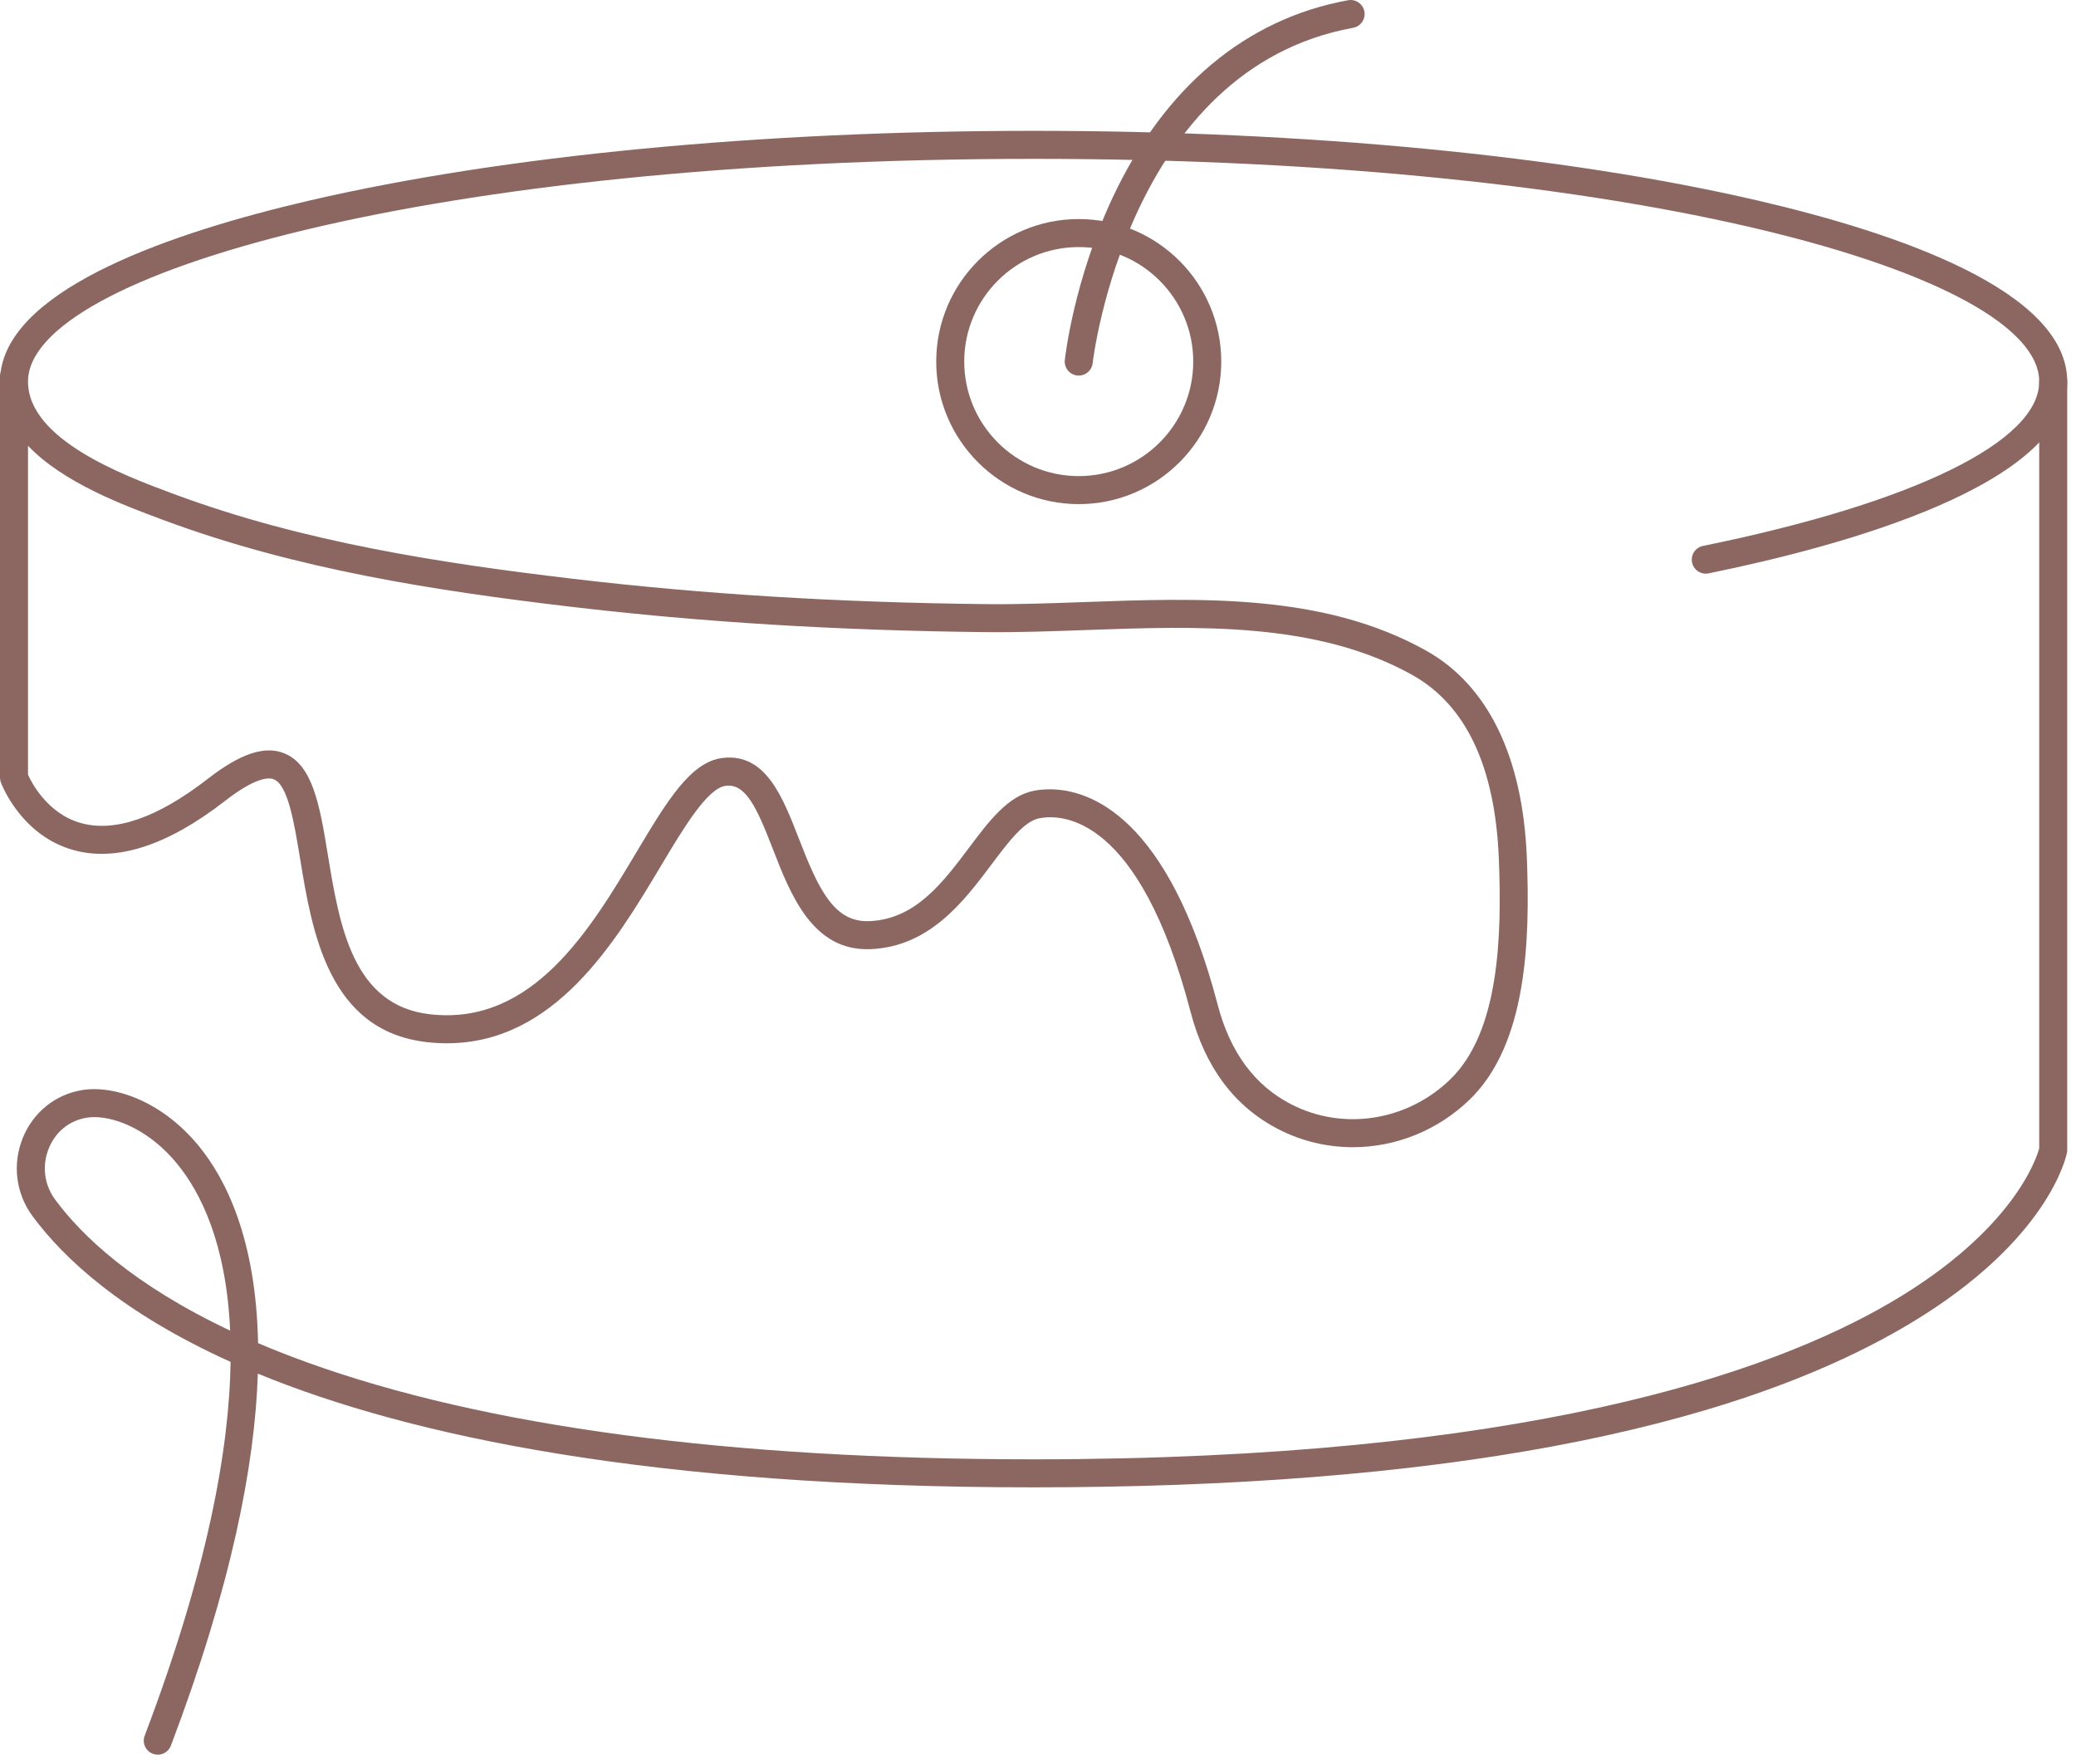
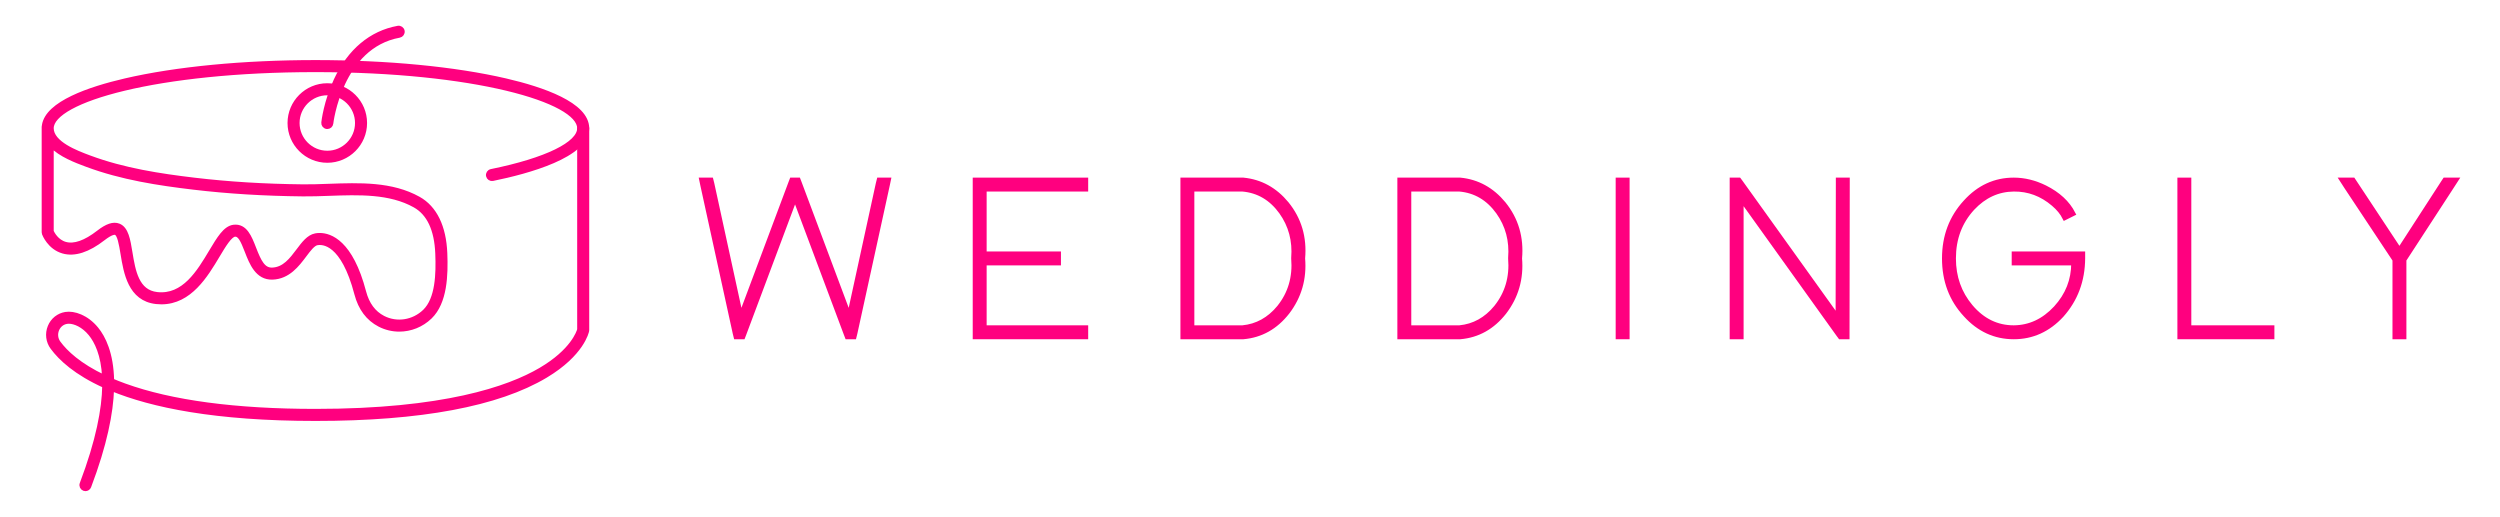
- <svg xmlns="http://www.w3.org/2000/svg" version="1.1" id="svg60" xml:space="preserve" width="583.323" height="495.44" viewBox="0 0 583.323 495.44">
-   <defs id="defs64">
-     <clipPath clipPathUnits="userSpaceOnUse" id="clipPath76">
-       <path d="M 0,2000 H 2000 V 0 H 0 Z" id="path74" />
+ <svg xmlns="http://www.w3.org/2000/svg" version="1.1" id="svg2" xml:space="preserve" width="2666.667" height="551.319" viewBox="0 0 2666.667 551.319">
+   <defs id="defs6">
+     <clipPath clipPathUnits="userSpaceOnUse" id="clipPath26">
+       <path d="M 0,413.489 H 2000 V 0 H 0 Z" id="path24" />
    </clipPath>
  </defs>
-   <g id="g66" transform="matrix(1.333333,0,0,-1.333333,-1027.489,1240.375)">
-     <g id="g70" transform="translate(-32.3111,-108.3953)">
-       <g id="g72" clip-path="url(#clipPath76)" transform="translate(20.74925,-35.87053)">
-         <g id="g78" transform="translate(1003.393,908.2334)">
-           <path d="m 0,0 c 8.293,0 24.95,-5.465 35.419,-45.47 2.593,-9.911 7.785,-16.937 15.431,-20.884 10.983,-5.668 24.465,-3.567 33.555,5.226 10.345,10.009 10.907,30.134 10.241,46.549 C 93.863,4.753 87.732,17.76 76.423,24.081 56.346,35.301 31.427,34.413 7.329,33.547 0.111,33.289 -6.708,33.045 -13.397,33.116 c -31.323,0.333 -60.053,2.095 -87.835,5.387 -27.862,3.301 -57.504,7.792 -85.497,18.218 l -0.452,0.168 c -8.029,2.988 -20.724,7.712 -28.13,15.496 V 3.067 c 0.791,-1.739 4.157,-8.221 11.131,-10.175 7.2,-2.017 16.205,1.122 26.771,9.327 6.817,5.295 11.911,7.01 16.03,5.392 6.131,-2.404 7.577,-11.203 9.251,-21.39 2.45,-14.913 5.229,-31.815 21.586,-33.633 21.617,-2.415 33.742,17.909 43.495,34.227 6.34,10.606 11.348,18.985 18.105,19.789 9.072,1.086 12.653,-8.159 16.118,-17.092 4.118,-10.622 7.374,-17.554 14.746,-17.296 9.726,0.353 15.514,8.063 21.111,15.519 4.202,5.598 8.172,10.886 13.632,11.953 C -2.489,-0.146 -1.356,0 0,0 m 63.88,-75.415 c -5.375,0 -10.767,1.249 -15.737,3.814 -9.198,4.748 -15.401,13.037 -18.437,24.637 -10.878,41.572 -27.168,41.785 -31.908,40.859 -3.234,-0.633 -6.541,-5.039 -10.044,-9.704 -5.825,-7.761 -13.075,-17.419 -25.617,-17.875 -12.106,-0.433 -16.75,11.481 -20.466,21.061 -3.356,8.65 -5.688,13.878 -9.914,13.365 -3.877,-0.461 -8.89,-8.847 -13.736,-16.956 -9.493,-15.881 -22.298,-37.299 -45.027,-37.301 -1.36,0 -2.755,0.077 -4.189,0.236 -20.805,2.312 -24.245,23.252 -26.758,38.543 -1.266,7.705 -2.576,15.672 -5.581,16.851 -1.091,0.428 -3.865,0.404 -10.254,-4.558 -12.16,-9.445 -22.948,-12.919 -32.062,-10.328 -10.928,3.106 -15.009,13.757 -15.178,14.208 -0.122,0.331 -0.186,0.68 -0.186,1.032 v 84.64 c 0,0.327 0.053,0.642 0.152,0.937 2.538,17.8 36.446,29.366 65.067,36.011 40.796,9.472 94.99,14.689 152.602,14.689 57.613,0 111.807,-5.217 152.603,-14.688 29.753,-6.909 65.219,-19.135 65.219,-38.153 0,-21.76 -47.354,-34.656 -75.58,-40.407 -1.59,-0.322 -3.157,0.705 -3.482,2.303 -0.326,1.598 0.706,3.157 2.303,3.482 44.367,9.039 70.855,21.982 70.855,34.622 0,22.668 -85.154,46.937 -211.918,46.937 -126.763,0 -211.918,-24.27 -211.918,-46.938 0,-12.248 20.389,-19.836 30.188,-23.482 l 0.453,-0.169 c 27.412,-10.209 56.636,-14.63 84.132,-17.888 27.57,-3.266 56.095,-5.015 87.202,-5.345 6.561,-0.077 13.308,0.171 20.453,0.427 24.911,0.889 50.669,1.814 72.186,-10.213 13.038,-7.287 20.383,-22.355 21.242,-43.574 0.716,-17.644 -0.006,-39.391 -12.034,-51.03 -6.813,-6.592 -15.698,-10.044 -24.631,-10.045" style="fill:#8c6761;fill-opacity:1;fill-rule:nonzero;stroke:none" id="path80" />
+   <g id="g8" transform="matrix(1.333333,0,0,-1.333333,0,551.3187)">
+     <path d="M 0,0 H 2000 V 413.49 H 0 Z" style="fill:#fff5f6;fill-opacity:1;fill-rule:nonzero;stroke:none;opacity:0" id="path10" />
+     <g id="g12" transform="translate(561.2715,269.5177)">
+       <path d="M 0,0 H 7.569 L 8.309,-2.954 31.387,-108.93 71.266,-2.4 72.189,0 h 5.169 L 78.282,-2.4 118.16,-108.93 141.239,-2.954 141.978,0 h 7.57 l -0.924,-4.431 -25.849,-118.161 -0.737,-2.954 h -5.539 l -0.923,2.4 -40.802,108.929 -40.803,-108.929 -0.923,-2.4 h -5.539 l -0.738,2.954 L 0.924,-4.431 Z" style="fill:#ff007f;fill-opacity:1;fill-rule:nonzero;stroke:#ff007f;stroke-opacity:1;stroke-width:3.75;stroke-miterlimit:4;stroke-dasharray:none" id="path14" />
+     </g>
+     <g id="g16" transform="translate(868.6729,269.5177)">
+       <path d="M 0,0 V -7.386 H -3.693 -81.235 V -59.08 h 55.756 3.693 v -7.386 h -3.693 -55.756 V -118.16 H -3.693 0 v -7.386 h -3.693 -81.236 -3.692 v 3.692 55.388 7.386 V -3.692 0 h 3.692 l 81.236,0 z" style="fill:#ff007f;fill-opacity:1;fill-rule:nonzero;stroke:#ff007f;stroke-opacity:1;stroke-width:3.75;stroke-miterlimit:4;stroke-dasharray:none" id="path18" />
+     </g>
+     <g id="g20">
+       <g id="g22" clip-path="url(#clipPath26)">
+         <g id="g28" transform="translate(994.0332,151.3575)">
+           <path d="m 0,0 c 11.568,1.107 21.354,6.522 29.355,16.246 8.863,11.078 12.676,24.123 11.448,39.141 v 0.369 C 41.91,69.54 38.647,81.789 31.017,92.497 23.015,103.574 12.676,109.667 0,110.774 H -40.433 V 0 Z m -47.818,-7.386 v 3.693 118.161 3.692 h 3.692 44.495 0.185 C 14.337,116.804 25.908,110.466 35.263,99.144 45.355,86.71 49.664,72.124 48.187,55.387 49.54,39.262 45.418,24.924 35.817,12.369 26.463,0.43 14.707,-6.156 0.554,-7.386 H 0.369 0.185 -44.126 Z" style="fill:#ff007f;fill-opacity:1;fill-rule:nonzero;stroke:#ff007f;stroke-opacity:1;stroke-width:3.75;stroke-miterlimit:4;stroke-dasharray:none" id="path30" />
        </g>
-         <g id="g82" transform="translate(802.0781,839.1562)" style="stroke:#000000;stroke-width:3.7;stroke-miterlimit:4;stroke-dasharray:none;stroke-opacity:0">
-           <path d="m 0,0 c -0.583,0 -1.136,-0.043 -1.648,-0.127 -3.64,-0.598 -6.543,-2.946 -7.963,-6.442 -1.478,-3.633 -0.983,-7.666 1.322,-10.79 C -2.674,-24.969 8.113,-35.316 28.6,-44.98 27.777,-26.529 22.333,-15.825 17.462,-9.868 11.775,-2.914 4.801,0 0,0 m 13.352,-134.339 c -0.348,0 -0.703,0.061 -1.047,0.192 -1.525,0.578 -2.291,2.282 -1.714,3.807 13.146,34.658 17.831,60.135 18.102,78.768 -22.842,10.312 -35.143,21.777 -41.733,30.707 -3.535,4.792 -4.298,10.967 -2.041,16.519 2.181,5.365 6.845,9.12 12.476,10.044 6.577,1.081 16.733,-2.162 24.638,-11.829 5.634,-6.89 12.033,-19.515 12.452,-41.488 3.212,-1.369 6.635,-2.718 10.282,-4.036 37.529,-13.568 89.057,-20.447 153.155,-20.447 102.737,0 154.993,18.014 180.738,33.126 25.785,15.135 30.635,30.367 31.18,32.395 v 161.563 c 0,1.631 1.321,2.952 2.951,2.952 1.631,0 2.952,-1.321 2.952,-2.952 V -6.929 c 0,-0.186 -0.017,-0.371 -0.053,-0.554 -0.143,-0.749 -3.84,-18.533 -33.127,-36.042 -38.268,-22.88 -100.39,-34.481 -184.641,-34.481 -80.436,0 -131.32,10.738 -163.484,23.958 -0.614,-19.181 -5.54,-44.676 -18.326,-78.386 -0.447,-1.18 -1.57,-1.905 -2.76,-1.905" style="fill:#8c6761;fill-opacity:1;fill-rule:nonzero;stroke:#000000;stroke-width:3.7;stroke-miterlimit:4;stroke-dasharray:none;stroke-opacity:0" id="path84" />
+         <g id="g32" transform="translate(1167.581,151.3575)">
+           <path d="m 0,0 c 11.568,1.107 21.354,6.522 29.355,16.246 8.862,11.078 12.676,24.123 11.447,39.141 v 0.369 C 41.91,69.54 38.647,81.789 31.017,92.497 23.015,103.574 12.676,109.667 0,110.774 H -40.433 V 0 Z m -47.818,-7.386 v 3.693 118.161 3.692 h 3.692 44.495 0.185 C 14.337,116.804 25.908,110.466 35.263,99.144 45.355,86.71 49.664,72.124 48.187,55.387 49.54,39.262 45.418,24.924 35.817,12.369 26.463,0.43 14.706,-6.156 0.554,-7.386 H 0.369 0.184 -44.126 Z" style="fill:#ff007f;fill-opacity:1;fill-rule:nonzero;stroke:#ff007f;stroke-opacity:1;stroke-width:3.75;stroke-miterlimit:4;stroke-dasharray:none" id="path34" />
        </g>
-         <g id="g86" transform="translate(1009.511,1022.488)">
-           <path d="m 0,0 c -13.306,0 -24.131,-10.825 -24.131,-24.13 0,-13.306 10.825,-24.13 24.131,-24.13 13.305,0 24.129,10.824 24.129,24.13 C 24.129,-10.825 13.305,0 0,0 m 0,-54.164 c -16.561,0 -30.034,13.474 -30.034,30.034 0,16.561 13.473,30.034 30.034,30.034 16.561,0 30.032,-13.473 30.032,-30.034 0,-16.56 -13.471,-30.034 -30.032,-30.034" style="fill:#8c6761;fill-opacity:1;fill-rule:nonzero;stroke:none" id="path88" />
+         <g id="g36" transform="translate(1294.417,269.5177)">
+           <path d="m 0,0 h 7.386 v -3.692 -118.162 -3.692 H 0 v 3.692 118.162 z" style="fill:#ff007f;fill-opacity:1;fill-rule:nonzero;stroke:#ff007f;stroke-opacity:1;stroke-width:3.75;stroke-miterlimit:4;stroke-dasharray:none" id="path38" />
        </g>
-         <g id="g90" transform="translate(1009.514,995.4067)">
-           <path d="m 0,0 c -0.107,0 -0.214,0.006 -0.322,0.018 -1.62,0.176 -2.791,1.631 -2.616,3.251 0.073,0.674 1.882,16.709 10.025,34.118 10.929,23.362 28.104,37.782 49.673,41.704 1.6,0.296 3.141,-0.772 3.432,-2.376 C 60.484,75.111 59.42,73.574 57.816,73.283 10.257,64.636 2.999,3.251 2.932,2.632 2.766,1.12 1.486,0 0,0" style="fill:#8c6761;fill-opacity:1;fill-rule:nonzero;stroke:none" id="path92" />
+         <g id="g40" transform="translate(1393.006,143.9718)">
+           <path d="m 0,0 h -7.386 v 3.692 118.162 3.692 h 5.539 l 1.109,-1.478 78.096,-108.929 0.184,106.715 v 3.692 h 7.386 v -3.692 L 84.742,3.692 V 0 H 79.204 L 78.097,1.478 0,110.406 V 3.692 Z" style="fill:#ff007f;fill-opacity:1;fill-rule:nonzero;stroke:#ff007f;stroke-opacity:1;stroke-width:3.75;stroke-miterlimit:4;stroke-dasharray:none" id="path42" />
+         </g>
+         <g id="g44" transform="translate(1611.232,210.4376)">
+           <path d="M 0,0 H 55.02 V -3.693 C 54.896,-21.417 49.232,-36.557 38.033,-49.111 27.325,-60.682 14.587,-66.466 -0.184,-66.466 c -15.018,0 -27.878,5.908 -38.587,17.725 -11.326,12.184 -16.986,27.2 -16.986,45.048 0,17.724 5.66,32.74 16.986,45.048 10.709,11.817 23.569,17.725 38.587,17.725 8.369,0 16.677,-2.031 24.924,-6.093 10.584,-5.294 18.094,-12.249 22.525,-20.863 l -6.647,-3.323 c -1.971,3.938 -4.984,7.631 -9.047,11.078 -9.354,8 -19.939,11.937 -31.755,11.815 -12.678,-0.124 -23.696,-5.169 -33.048,-15.138 -10.094,-10.957 -15.14,-24.371 -15.14,-40.249 0,-14.894 4.553,-27.757 13.663,-38.586 9.476,-11.202 20.984,-16.801 34.525,-16.801 12.8,0.12 24.001,5.353 33.602,15.692 9.477,10.339 14.216,22.34 14.216,36.002 L 0,-7.386 Z" style="fill:#ff007f;fill-opacity:1;fill-rule:nonzero;stroke:#ff007f;stroke-opacity:1;stroke-width:3.75;stroke-miterlimit:4;stroke-dasharray:none" id="path46" />
+         </g>
+         <g id="g48" transform="translate(1743.791,269.5177)">
+           <path d="M 0,0 H 7.386 V -3.692 -118.16 h 62.773 3.692 v -7.386 H 70.159 3.693 0 v 3.692 L 0,-3.692 Z" style="fill:#ff007f;fill-opacity:1;fill-rule:nonzero;stroke:#ff007f;stroke-opacity:1;stroke-width:3.75;stroke-miterlimit:4;stroke-dasharray:none" id="path50" />
+         </g>
+         <g id="g52" transform="translate(1923.245,147.6641)">
+           <path d="M 0,0 V -3.692 H -7.385 V 0 57.973 l -38.586,58.157 -3.693,5.724 h 8.862 l 1.108,-1.663 36.003,-54.464 35.262,54.464 1.108,1.663 h 8.863 L 37.85,116.13 0,57.973 Z" style="fill:#ff007f;fill-opacity:1;fill-rule:nonzero;stroke:#ff007f;stroke-opacity:1;stroke-width:3.75;stroke-miterlimit:4;stroke-dasharray:none" id="path54" />
+         </g>
+         <g id="g56" transform="translate(255.7402,225.2384)">
+           <path d="m 0,0 c 8.267,0 24.872,-5.447 35.309,-45.328 2.585,-9.881 7.761,-16.885 15.383,-20.819 10.95,-5.652 24.39,-3.557 33.452,5.209 10.312,9.978 10.872,30.042 10.209,46.405 -0.782,19.271 -6.893,32.238 -18.167,38.54 -20.015,11.185 -44.857,10.3 -68.88,9.436 -7.195,-0.257 -13.993,-0.5 -20.662,-0.429 -31.225,0.332 -59.867,2.089 -87.563,5.37 -27.774,3.291 -57.324,7.768 -85.23,18.161 l -0.452,0.168 c -8.003,2.978 -20.659,7.688 -28.041,15.448 V 3.059 c 0.788,-1.735 4.143,-8.197 11.096,-10.144 7.176,-2.011 16.154,1.117 26.688,9.298 6.796,5.278 11.874,6.987 15.98,5.375 6.111,-2.398 7.553,-11.168 9.222,-21.324 2.443,-14.867 5.212,-31.716 21.518,-33.528 21.551,-2.408 33.638,17.853 43.362,34.12 6.32,10.574 11.312,18.926 18.047,19.728 9.045,1.083 12.614,-8.133 16.069,-17.039 4.105,-10.589 7.35,-17.5 14.7,-17.242 9.696,0.352 15.466,8.038 21.046,15.47 4.189,5.581 8.146,10.852 13.59,11.916 C -2.482,-0.146 -1.352,0 0,0 m 63.682,-75.181 c -5.359,0 -10.734,1.245 -15.689,3.803 -9.168,4.733 -15.352,12.996 -18.379,24.561 C 18.77,-5.375 2.53,-5.162 -2.195,-6.086 c -3.224,-0.63 -6.521,-5.023 -10.013,-9.674 -5.807,-7.736 -13.035,-17.364 -25.538,-17.819 -12.067,-0.431 -16.697,11.445 -20.402,20.996 -3.345,8.623 -5.669,13.835 -9.883,13.323 -3.865,-0.46 -8.862,-8.819 -13.695,-16.903 -9.462,-15.831 -22.228,-37.184 -44.886,-37.186 -1.357,0 -2.746,0.077 -4.176,0.236 -20.74,2.304 -24.17,23.18 -26.675,38.423 -1.263,7.681 -2.568,15.624 -5.563,16.799 -1.088,0.427 -3.854,0.403 -10.223,-4.545 -12.122,-9.415 -22.877,-12.878 -31.962,-10.294 -10.894,3.095 -14.964,13.713 -15.132,14.164 -0.121,0.329 -0.184,0.676 -0.184,1.027 v 84.378 c 0,0.326 0.052,0.641 0.151,0.934 2.529,17.745 36.332,29.275 64.865,35.9 40.669,9.443 94.696,14.643 152.129,14.643 57.433,0 111.46,-5.2 152.129,-14.643 29.66,-6.886 65.017,-19.075 65.017,-38.034 0,-21.693 -47.206,-34.549 -75.346,-40.282 -1.585,-0.321 -3.147,0.704 -3.471,2.296 -0.325,1.593 0.704,3.147 2.296,3.471 44.229,9.011 70.635,21.914 70.635,34.515 0,22.597 -84.89,46.792 -211.26,46.792 -126.37,0 -211.26,-24.196 -211.26,-46.792 0,-12.211 20.326,-19.776 30.093,-23.409 l 0.452,-0.169 c 27.327,-10.177 56.459,-14.585 83.87,-17.833 27.486,-3.256 55.922,-4.999 86.933,-5.329 6.539,-0.077 13.267,0.171 20.39,0.426 24.833,0.887 50.51,1.809 71.961,-10.181 12.998,-7.264 20.32,-22.286 21.176,-43.439 0.713,-17.59 -0.005,-39.269 -11.998,-50.872 -6.791,-6.571 -15.647,-10.013 -24.553,-10.014" style="fill:#ff007f;fill-opacity:1;fill-rule:nonzero;stroke:#ff007f;stroke-opacity:1;stroke-width:3.75;stroke-miterlimit:4;stroke-dasharray:none" id="path58" />
+         </g>
+         <g id="g60" transform="translate(55.0508,156.3761)">
+           <path d="m 0,0 c -0.582,0 -1.133,-0.043 -1.644,-0.127 -3.627,-0.596 -6.522,-2.936 -7.938,-6.422 -1.473,-3.621 -0.98,-7.641 1.318,-10.757 5.598,-7.586 16.352,-17.901 36.775,-27.534 -0.82,18.394 -6.248,29.065 -11.103,35.002 C 11.738,-2.905 4.785,0 0,0 m 13.31,-133.923 c -0.347,0 -0.701,0.062 -1.044,0.193 -1.52,0.576 -2.284,2.275 -1.708,3.794 13.105,34.551 17.776,59.949 18.046,78.524 C 5.832,-41.132 -6.431,-29.703 -13,-20.8 c -3.524,4.777 -4.285,10.933 -2.034,16.468 2.174,5.348 6.823,9.091 12.436,10.013 6.557,1.077 16.681,-2.156 24.562,-11.793 5.617,-6.869 11.996,-19.454 12.414,-41.359 3.202,-1.366 6.614,-2.711 10.25,-4.024 37.412,-13.525 88.78,-20.384 152.68,-20.384 102.418,0 154.511,17.959 180.177,33.025 25.705,15.087 30.54,30.271 31.082,32.294 v 161.061 c 0,1.626 1.318,2.943 2.943,2.943 1.626,0 2.943,-1.317 2.943,-2.943 V -6.908 c 0,-0.186 -0.017,-0.37 -0.053,-0.552 -0.142,-0.747 -3.829,-18.476 -33.024,-35.931 -38.15,-22.808 -100.079,-34.373 -184.068,-34.373 -80.187,0 -130.913,10.704 -162.976,23.883 -0.613,-19.121 -5.523,-44.537 -18.27,-78.142 -0.447,-1.176 -1.566,-1.9 -2.752,-1.9" style="fill:#ff007f;fill-opacity:1;fill-rule:nonzero;stroke:#ff007f;stroke-opacity:1;stroke-width:3.75;stroke-miterlimit:4;stroke-dasharray:none" id="path62" />
+         </g>
+         <g id="g64" transform="translate(261.8389,339.1388)">
+           <path d="m 0,0 c -13.264,0 -24.055,-10.791 -24.055,-24.055 0,-13.263 10.791,-24.054 24.055,-24.054 13.265,0 24.055,10.791 24.055,24.054 C 24.055,-10.791 13.265,0 0,0 m 0,-53.995 c -16.509,0 -29.94,13.432 -29.94,29.94 0,16.51 13.431,29.941 29.94,29.941 16.51,0 29.939,-13.431 29.939,-29.941 0,-16.508 -13.429,-29.94 -29.939,-29.94" style="fill:#ff007f;fill-opacity:1;fill-rule:nonzero;stroke:#ff007f;stroke-opacity:1;stroke-width:3.75;stroke-miterlimit:4;stroke-dasharray:none" id="path66" />
+         </g>
+         <g id="g68" transform="translate(261.8428,312.1417)">
+           <path d="m 0,0 c -0.107,0 -0.214,0.006 -0.322,0.018 -1.615,0.175 -2.782,1.626 -2.607,3.241 0.073,0.673 1.876,16.657 9.993,34.012 10.896,23.29 28.018,37.666 49.519,41.574 1.596,0.296 3.132,-0.769 3.423,-2.368 0.29,-1.599 -0.771,-3.131 -2.369,-3.422 C 10.225,64.435 2.989,3.241 2.922,2.624 2.756,1.117 1.481,0 0,0" style="fill:#ff007f;fill-opacity:1;fill-rule:nonzero;stroke:#ff007f;stroke-opacity:1;stroke-width:3.75;stroke-miterlimit:4;stroke-dasharray:none" id="path70" />
        </g>
      </g>
    </g>
  </g>
</svg>
